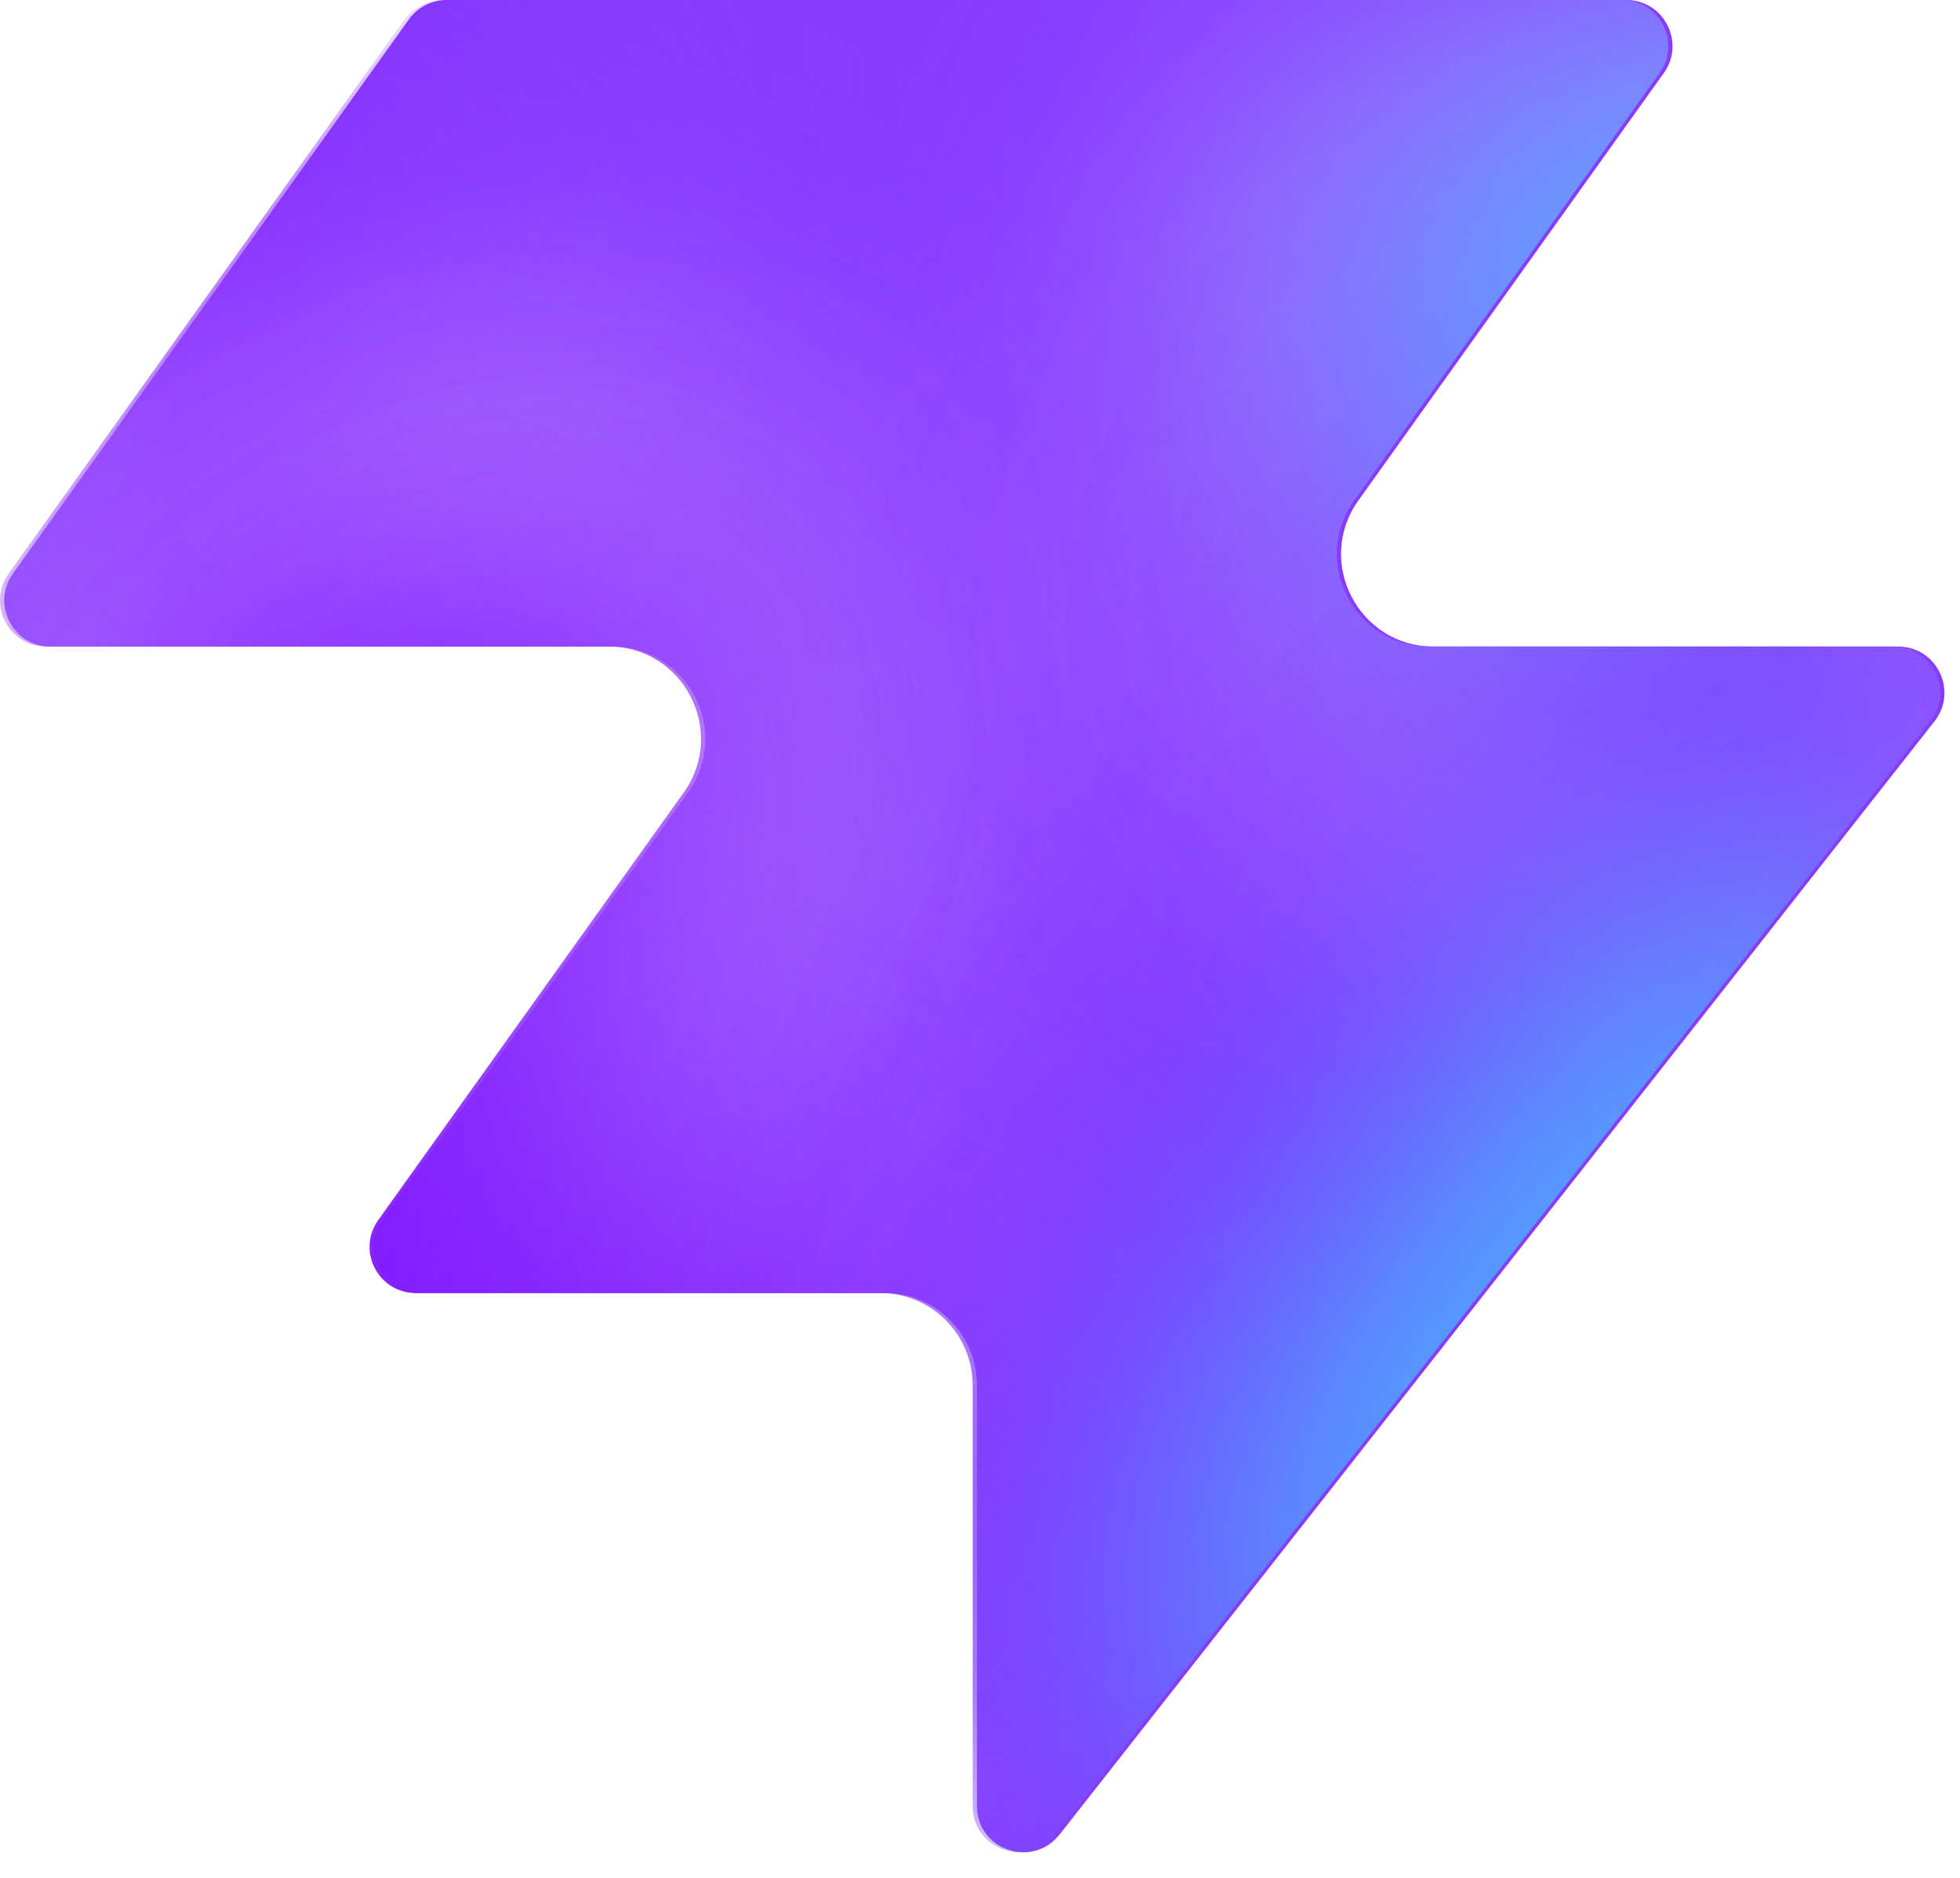
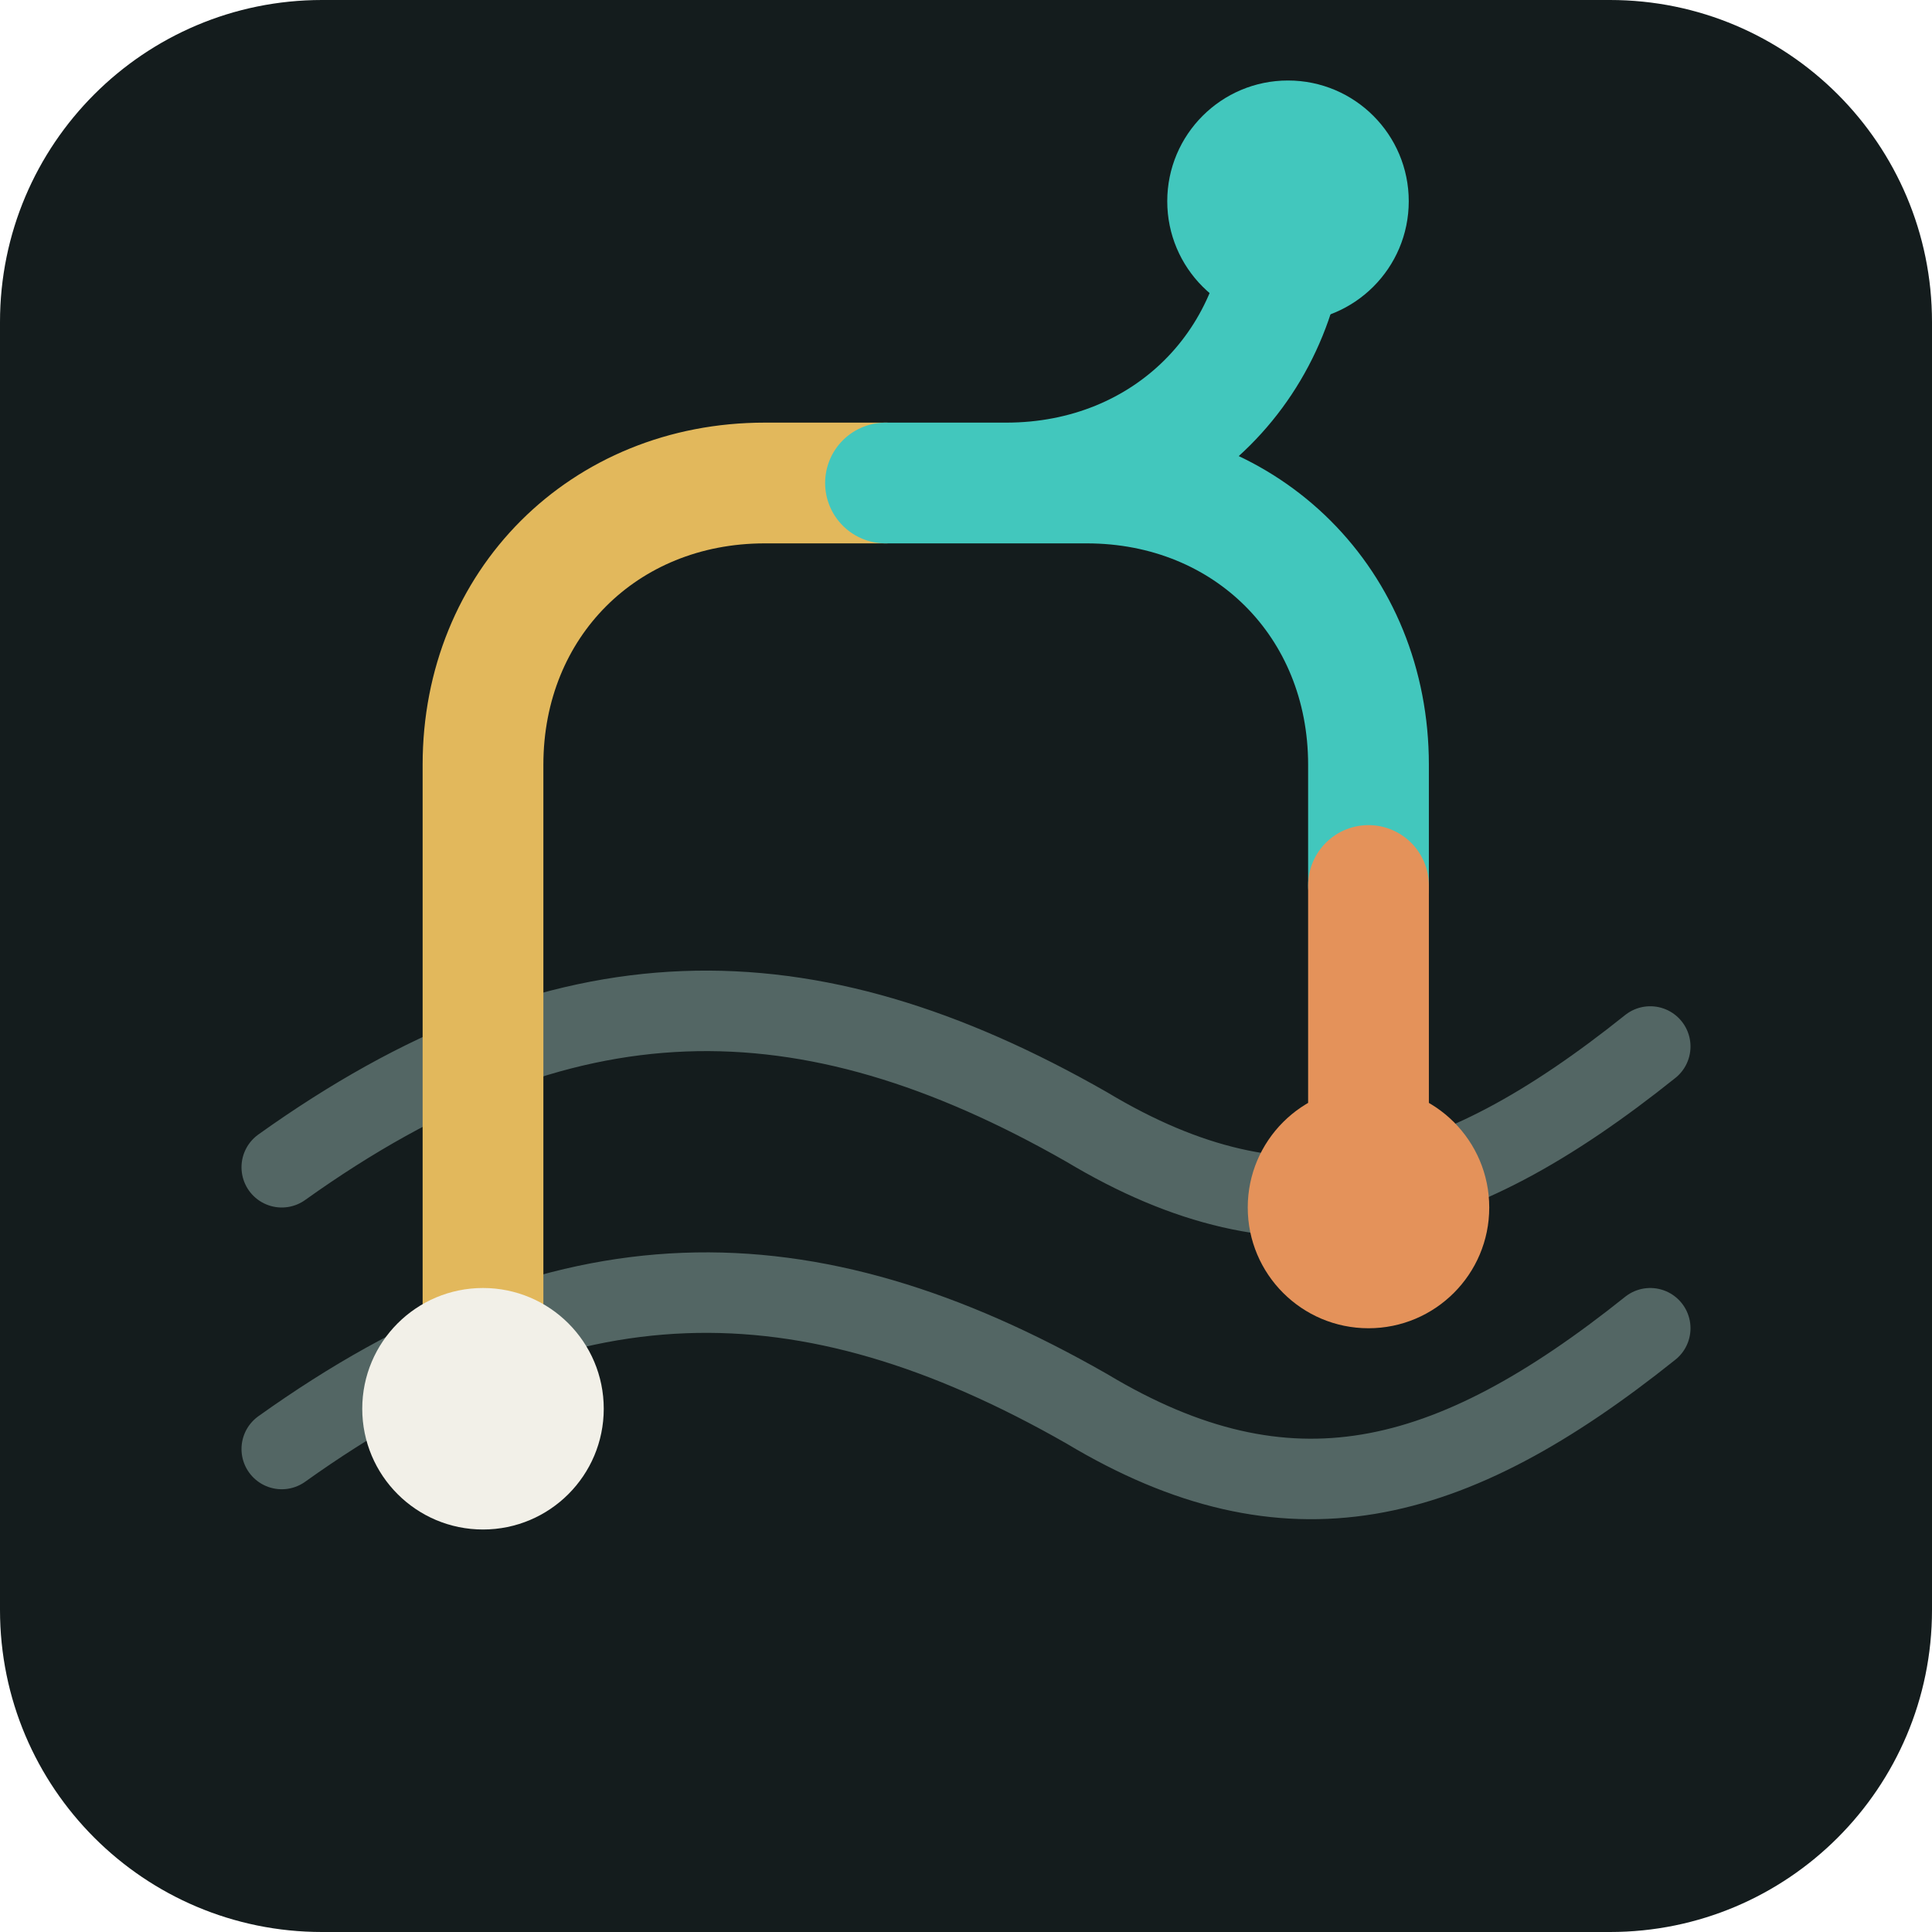
- <svg xmlns="http://www.w3.org/2000/svg" width="48" height="46" fill="none" viewBox="0 0 48 46">
-   <path fill="#863bff" d="M25.946 44.938c-.664.845-2.021.375-2.021-.698V33.937a2.26 2.26 0 0 0-2.262-2.262H10.287c-.92 0-1.456-1.04-.92-1.788l7.48-10.471c1.07-1.497 0-3.578-1.842-3.578H1.237c-.92 0-1.456-1.04-.92-1.788L10.013.474c.214-.297.556-.474.92-.474h28.894c.92 0 1.456 1.04.92 1.788l-7.48 10.471c-1.07 1.498 0 3.579 1.842 3.579h11.377c.943 0 1.473 1.088.89 1.83L25.947 44.94z" style="fill:#863bff;fill:color(display-p3 .525 .23 1);fill-opacity:1" />
-   <mask id="a" width="48" height="46" x="0" y="0" maskUnits="userSpaceOnUse" style="mask-type:alpha">
-     <path fill="#000" d="M25.842 44.938c-.664.844-2.021.375-2.021-.698V33.937a2.26 2.26 0 0 0-2.262-2.262H10.183c-.92 0-1.456-1.04-.92-1.788l7.48-10.471c1.07-1.498 0-3.579-1.842-3.579H1.133c-.92 0-1.456-1.04-.92-1.787L9.91.473c.214-.297.556-.474.92-.474h28.894c.92 0 1.456 1.04.92 1.788l-7.48 10.471c-1.07 1.498 0 3.578 1.842 3.578h11.377c.943 0 1.473 1.088.89 1.832L25.843 44.94z" style="fill:#000;fill-opacity:1" />
-   </mask>
-   <g mask="url(#a)">
-     <g filter="url(#b)">
-       <ellipse cx="5.508" cy="14.704" fill="#ede6ff" rx="5.508" ry="14.704" style="fill:#ede6ff;fill:color(display-p3 .927 .903 1);fill-opacity:1" transform="matrix(.00324 1 1 -.00324 -4.47 31.516)" />
-     </g>
-     <g filter="url(#c)">
-       <ellipse cx="10.399" cy="29.851" fill="#ede6ff" rx="10.399" ry="29.851" style="fill:#ede6ff;fill:color(display-p3 .927 .903 1);fill-opacity:1" transform="matrix(.00324 1 1 -.00324 -39.328 7.883)" />
-     </g>
-     <g filter="url(#d)">
-       <ellipse cx="5.508" cy="30.487" fill="#7e14ff" rx="5.508" ry="30.487" style="fill:#7e14ff;fill:color(display-p3 .492 .077 1);fill-opacity:1" transform="rotate(89.814 -25.913 -14.639)scale(1 -1)" />
-     </g>
-     <g filter="url(#e)">
-       <ellipse cx="5.508" cy="30.599" fill="#7e14ff" rx="5.508" ry="30.599" style="fill:#7e14ff;fill:color(display-p3 .492 .077 1);fill-opacity:1" transform="rotate(89.814 -32.644 -3.334)scale(1 -1)" />
-     </g>
-     <g filter="url(#f)">
-       <ellipse cx="5.508" cy="30.599" fill="#7e14ff" rx="5.508" ry="30.599" style="fill:#7e14ff;fill:color(display-p3 .492 .077 1);fill-opacity:1" transform="matrix(.00324 1 1 -.00324 -34.34 30.47)" />
-     </g>
-     <g filter="url(#g)">
-       <ellipse cx="14.072" cy="22.078" fill="#ede6ff" rx="14.072" ry="22.078" style="fill:#ede6ff;fill:color(display-p3 .927 .903 1);fill-opacity:1" transform="rotate(93.35 24.506 48.493)scale(-1 1)" />
-     </g>
-     <g filter="url(#h)">
-       <ellipse cx="3.47" cy="21.501" fill="#7e14ff" rx="3.47" ry="21.501" style="fill:#7e14ff;fill:color(display-p3 .492 .077 1);fill-opacity:1" transform="rotate(89.009 28.708 47.59)scale(-1 1)" />
-     </g>
-     <g filter="url(#i)">
-       <ellipse cx="3.47" cy="21.501" fill="#7e14ff" rx="3.47" ry="21.501" style="fill:#7e14ff;fill:color(display-p3 .492 .077 1);fill-opacity:1" transform="rotate(89.009 28.708 47.59)scale(-1 1)" />
-     </g>
-     <g filter="url(#j)">
-       <ellipse cx=".387" cy="8.972" fill="#7e14ff" rx="4.407" ry="29.108" style="fill:#7e14ff;fill:color(display-p3 .492 .077 1);fill-opacity:1" transform="rotate(39.51 .387 8.972)" />
-     </g>
-     <g filter="url(#k)">
-       <ellipse cx="47.523" cy="-6.092" fill="#7e14ff" rx="4.407" ry="29.108" style="fill:#7e14ff;fill:color(display-p3 .492 .077 1);fill-opacity:1" transform="rotate(37.892 47.523 -6.092)" />
-     </g>
-     <g filter="url(#l)">
-       <ellipse cx="41.412" cy="6.333" fill="#47bfff" rx="5.971" ry="9.665" style="fill:#47bfff;fill:color(display-p3 .28 .748 1);fill-opacity:1" transform="rotate(37.892 41.412 6.333)" />
-     </g>
-     <g filter="url(#m)">
-       <ellipse cx="-1.879" cy="38.332" fill="#7e14ff" rx="4.407" ry="29.108" style="fill:#7e14ff;fill:color(display-p3 .492 .077 1);fill-opacity:1" transform="rotate(37.892 -1.88 38.332)" />
-     </g>
-     <g filter="url(#n)">
-       <ellipse cx="-1.879" cy="38.332" fill="#7e14ff" rx="4.407" ry="29.108" style="fill:#7e14ff;fill:color(display-p3 .492 .077 1);fill-opacity:1" transform="rotate(37.892 -1.88 38.332)" />
-     </g>
-     <g filter="url(#o)">
-       <ellipse cx="35.651" cy="29.907" fill="#7e14ff" rx="4.407" ry="29.108" style="fill:#7e14ff;fill:color(display-p3 .492 .077 1);fill-opacity:1" transform="rotate(37.892 35.651 29.907)" />
-     </g>
-     <g filter="url(#p)">
-       <ellipse cx="38.418" cy="32.4" fill="#47bfff" rx="5.971" ry="15.297" style="fill:#47bfff;fill:color(display-p3 .28 .748 1);fill-opacity:1" transform="rotate(37.892 38.418 32.4)" />
-     </g>
-   </g>
-   <defs>
-     <filter id="b" width="60.045" height="41.654" x="-19.77" y="16.149" color-interpolation-filters="sRGB" filterUnits="userSpaceOnUse">
-       <feFlood flood-opacity="0" result="BackgroundImageFix" />
-       <feBlend in="SourceGraphic" in2="BackgroundImageFix" result="shape" />
-       <feGaussianBlur result="effect1_foregroundBlur_2002_17158" stdDeviation="7.659" />
-     </filter>
-     <filter id="c" width="90.34" height="51.437" x="-54.613" y="-7.533" color-interpolation-filters="sRGB" filterUnits="userSpaceOnUse">
-       <feFlood flood-opacity="0" result="BackgroundImageFix" />
-       <feBlend in="SourceGraphic" in2="BackgroundImageFix" result="shape" />
-       <feGaussianBlur result="effect1_foregroundBlur_2002_17158" stdDeviation="7.659" />
-     </filter>
-     <filter id="d" width="79.355" height="29.4" x="-49.64" y="2.03" color-interpolation-filters="sRGB" filterUnits="userSpaceOnUse">
-       <feFlood flood-opacity="0" result="BackgroundImageFix" />
-       <feBlend in="SourceGraphic" in2="BackgroundImageFix" result="shape" />
-       <feGaussianBlur result="effect1_foregroundBlur_2002_17158" stdDeviation="4.596" />
-     </filter>
-     <filter id="e" width="79.579" height="29.4" x="-45.045" y="20.029" color-interpolation-filters="sRGB" filterUnits="userSpaceOnUse">
-       <feFlood flood-opacity="0" result="BackgroundImageFix" />
-       <feBlend in="SourceGraphic" in2="BackgroundImageFix" result="shape" />
-       <feGaussianBlur result="effect1_foregroundBlur_2002_17158" stdDeviation="4.596" />
-     </filter>
-     <filter id="f" width="79.579" height="29.4" x="-43.513" y="21.178" color-interpolation-filters="sRGB" filterUnits="userSpaceOnUse">
-       <feFlood flood-opacity="0" result="BackgroundImageFix" />
-       <feBlend in="SourceGraphic" in2="BackgroundImageFix" result="shape" />
-       <feGaussianBlur result="effect1_foregroundBlur_2002_17158" stdDeviation="4.596" />
-     </filter>
-     <filter id="g" width="74.749" height="58.852" x="15.756" y="-17.901" color-interpolation-filters="sRGB" filterUnits="userSpaceOnUse">
-       <feFlood flood-opacity="0" result="BackgroundImageFix" />
-       <feBlend in="SourceGraphic" in2="BackgroundImageFix" result="shape" />
-       <feGaussianBlur result="effect1_foregroundBlur_2002_17158" stdDeviation="7.659" />
-     </filter>
-     <filter id="h" width="61.377" height="25.362" x="23.548" y="2.284" color-interpolation-filters="sRGB" filterUnits="userSpaceOnUse">
-       <feFlood flood-opacity="0" result="BackgroundImageFix" />
-       <feBlend in="SourceGraphic" in2="BackgroundImageFix" result="shape" />
-       <feGaussianBlur result="effect1_foregroundBlur_2002_17158" stdDeviation="4.596" />
-     </filter>
-     <filter id="i" width="61.377" height="25.362" x="23.548" y="2.284" color-interpolation-filters="sRGB" filterUnits="userSpaceOnUse">
-       <feFlood flood-opacity="0" result="BackgroundImageFix" />
-       <feBlend in="SourceGraphic" in2="BackgroundImageFix" result="shape" />
-       <feGaussianBlur result="effect1_foregroundBlur_2002_17158" stdDeviation="4.596" />
-     </filter>
-     <filter id="j" width="56.045" height="63.649" x="-27.636" y="-22.853" color-interpolation-filters="sRGB" filterUnits="userSpaceOnUse">
-       <feFlood flood-opacity="0" result="BackgroundImageFix" />
-       <feBlend in="SourceGraphic" in2="BackgroundImageFix" result="shape" />
-       <feGaussianBlur result="effect1_foregroundBlur_2002_17158" stdDeviation="4.596" />
-     </filter>
-     <filter id="k" width="54.814" height="64.646" x="20.116" y="-38.415" color-interpolation-filters="sRGB" filterUnits="userSpaceOnUse">
-       <feFlood flood-opacity="0" result="BackgroundImageFix" />
-       <feBlend in="SourceGraphic" in2="BackgroundImageFix" result="shape" />
-       <feGaussianBlur result="effect1_foregroundBlur_2002_17158" stdDeviation="4.596" />
-     </filter>
-     <filter id="l" width="33.541" height="35.313" x="24.641" y="-11.323" color-interpolation-filters="sRGB" filterUnits="userSpaceOnUse">
-       <feFlood flood-opacity="0" result="BackgroundImageFix" />
-       <feBlend in="SourceGraphic" in2="BackgroundImageFix" result="shape" />
-       <feGaussianBlur result="effect1_foregroundBlur_2002_17158" stdDeviation="4.596" />
-     </filter>
-     <filter id="m" width="54.814" height="64.646" x="-29.286" y="6.009" color-interpolation-filters="sRGB" filterUnits="userSpaceOnUse">
-       <feFlood flood-opacity="0" result="BackgroundImageFix" />
-       <feBlend in="SourceGraphic" in2="BackgroundImageFix" result="shape" />
-       <feGaussianBlur result="effect1_foregroundBlur_2002_17158" stdDeviation="4.596" />
-     </filter>
-     <filter id="n" width="54.814" height="64.646" x="-29.286" y="6.009" color-interpolation-filters="sRGB" filterUnits="userSpaceOnUse">
-       <feFlood flood-opacity="0" result="BackgroundImageFix" />
-       <feBlend in="SourceGraphic" in2="BackgroundImageFix" result="shape" />
-       <feGaussianBlur result="effect1_foregroundBlur_2002_17158" stdDeviation="4.596" />
-     </filter>
-     <filter id="o" width="54.814" height="64.646" x="8.244" y="-2.416" color-interpolation-filters="sRGB" filterUnits="userSpaceOnUse">
-       <feFlood flood-opacity="0" result="BackgroundImageFix" />
-       <feBlend in="SourceGraphic" in2="BackgroundImageFix" result="shape" />
-       <feGaussianBlur result="effect1_foregroundBlur_2002_17158" stdDeviation="4.596" />
-     </filter>
-     <filter id="p" width="39.409" height="43.623" x="18.713" y="10.588" color-interpolation-filters="sRGB" filterUnits="userSpaceOnUse">
-       <feFlood flood-opacity="0" result="BackgroundImageFix" />
-       <feBlend in="SourceGraphic" in2="BackgroundImageFix" result="shape" />
-       <feGaussianBlur result="effect1_foregroundBlur_2002_17158" stdDeviation="4.596" />
-     </filter>
-   </defs>
+ <svg xmlns="http://www.w3.org/2000/svg" viewBox="0 0 48 48">
+   <rect width="48" height="48" rx="8" fill="#141c1d" />
+   <path d="M7 36c7-5 13-5 20-1 5 3 9 2 14-2M7 29c7-5 13-5 20-1 5 3 9 2 14-2" fill="none" stroke="#536664" stroke-width="2" stroke-linecap="round" />
+   <path d="M12 34V19c0-4 3-7 7-7h3" fill="none" stroke="#e2b85c" stroke-width="3" stroke-linecap="round" />
+   <path d="M22 12h5c4 0 7 3 7 7v3M22 12h3c4 0 7-3 7-7" fill="none" stroke="#42c7bd" stroke-width="3" stroke-linecap="round" />
+   <path d="M34 22v8" fill="none" stroke="#e4925a" stroke-width="3" stroke-linecap="round" />
+   <circle cx="12" cy="35" r="3" fill="#f2f0e8" />
+   <circle cx="32" cy="5" r="3" fill="#42c7bd" />
+   <circle cx="34" cy="30" r="3" fill="#e4925a" />
</svg>
